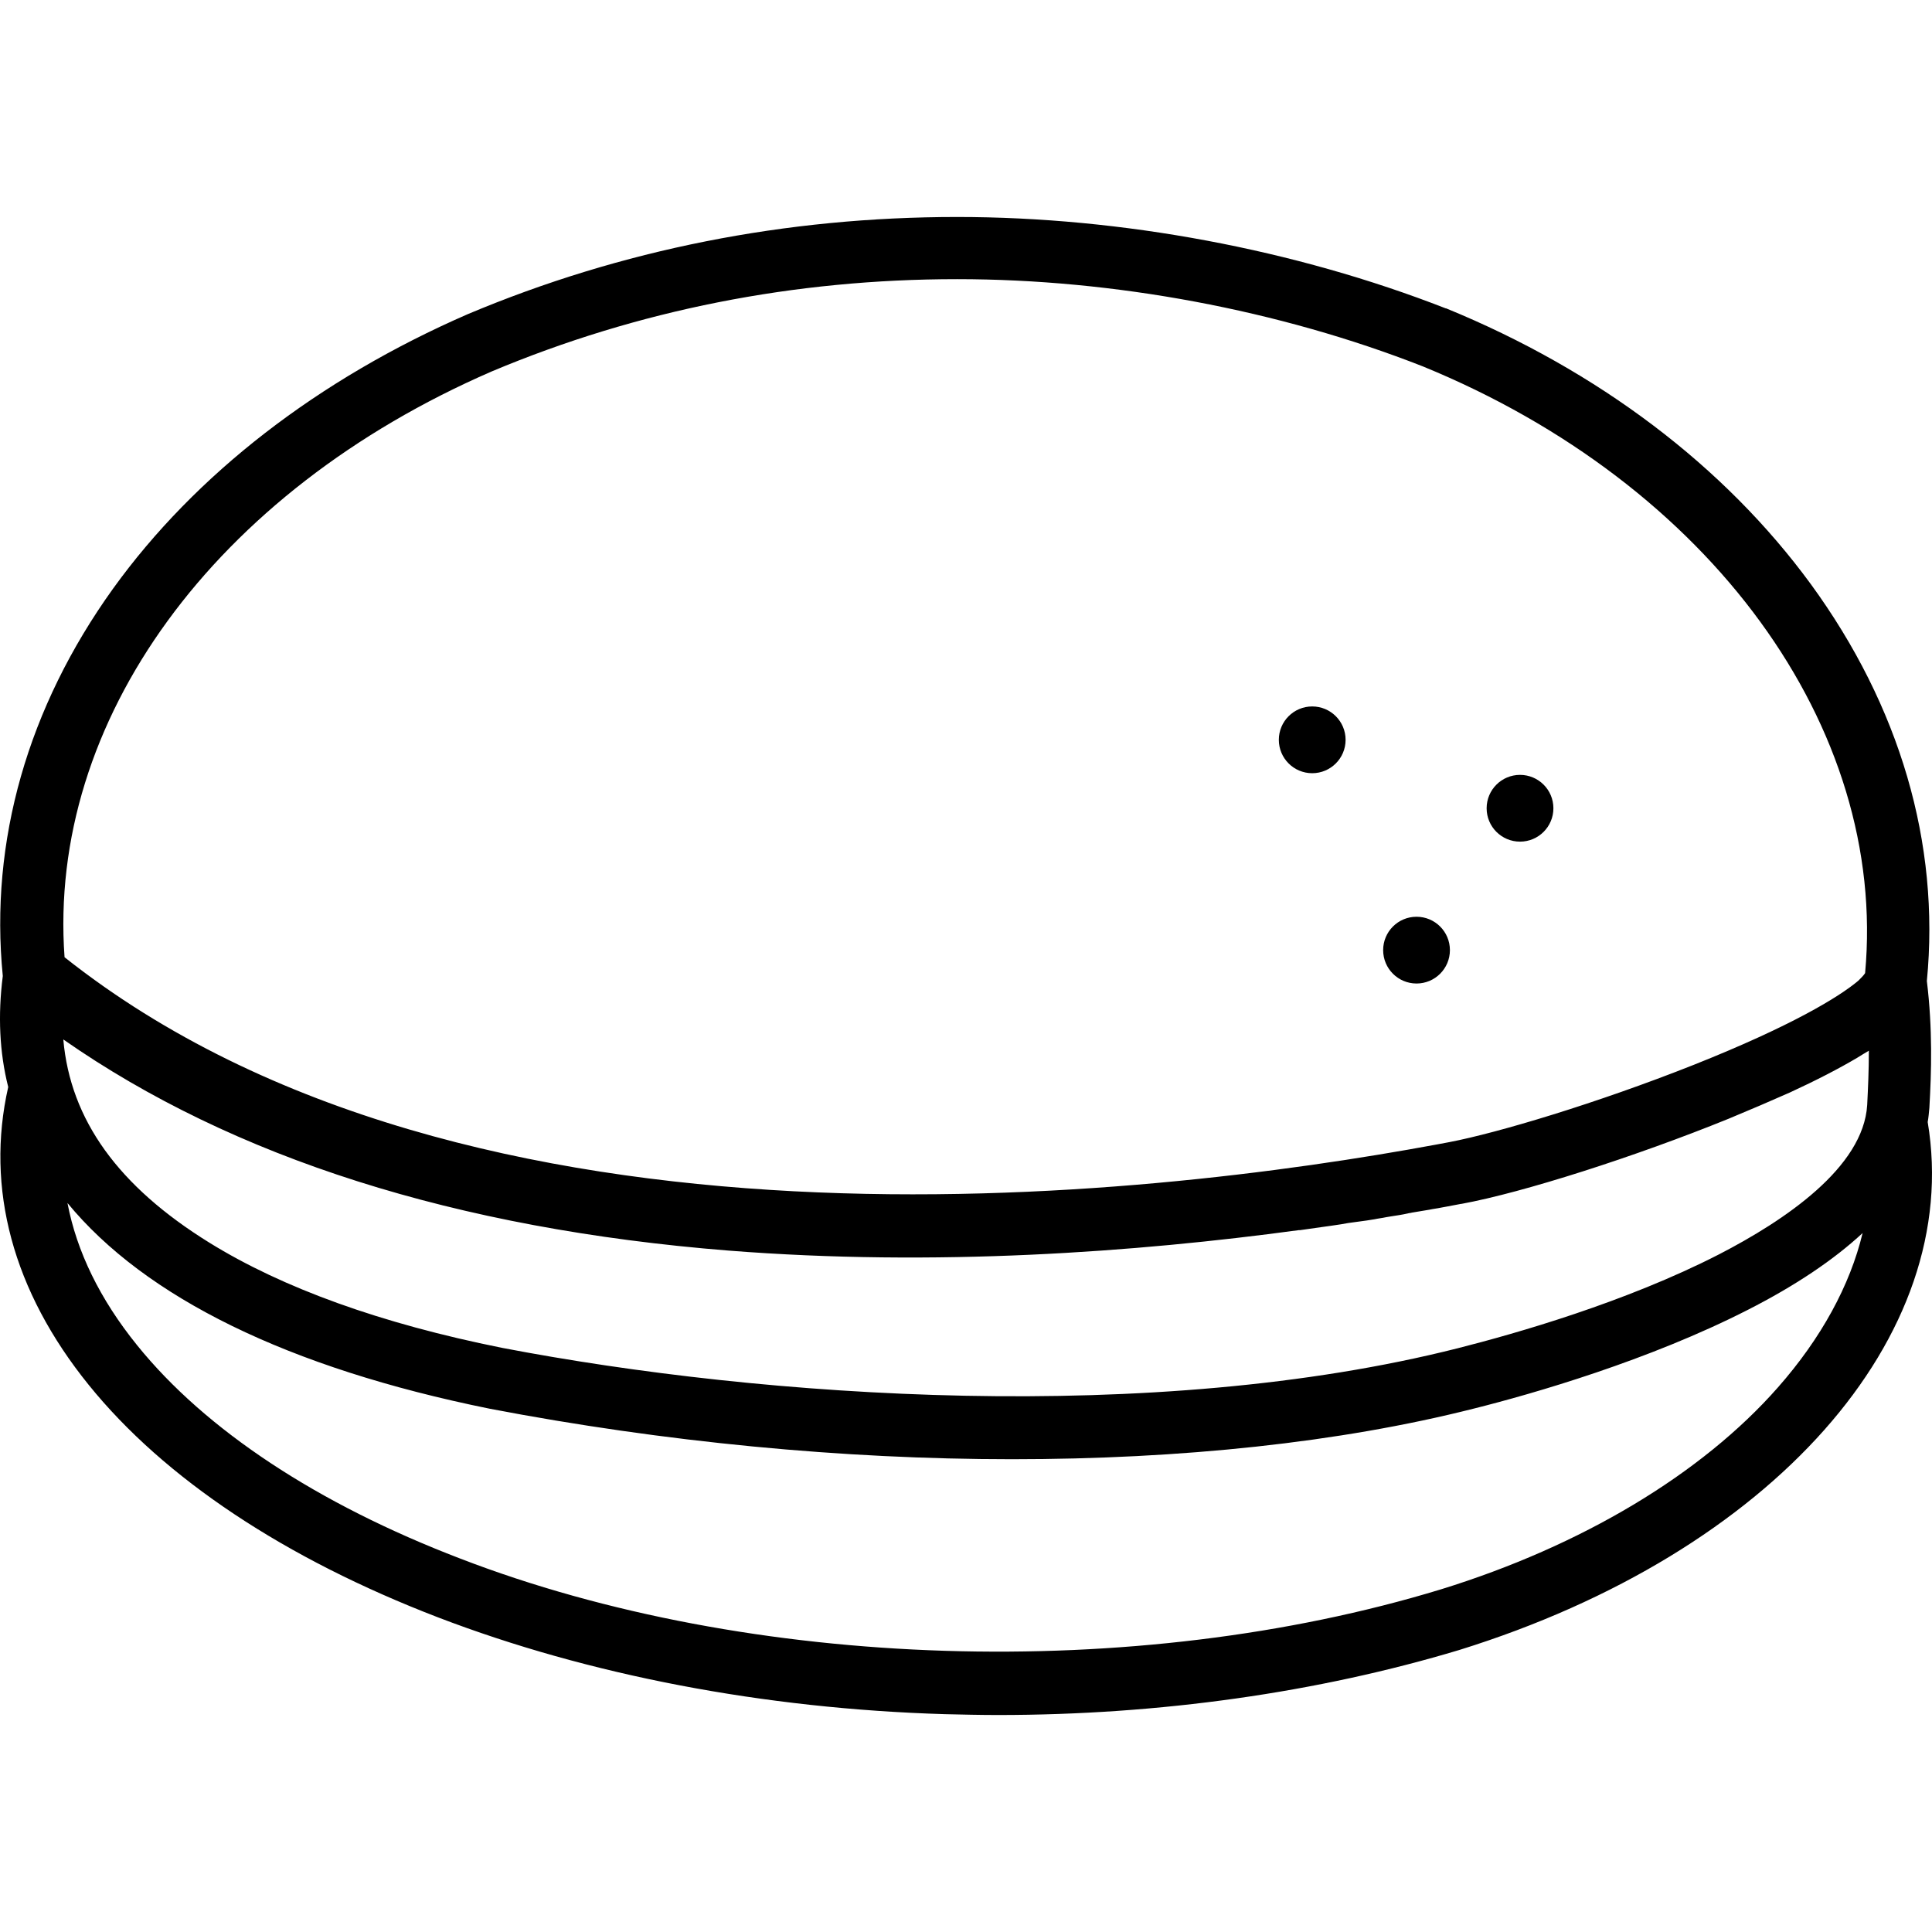
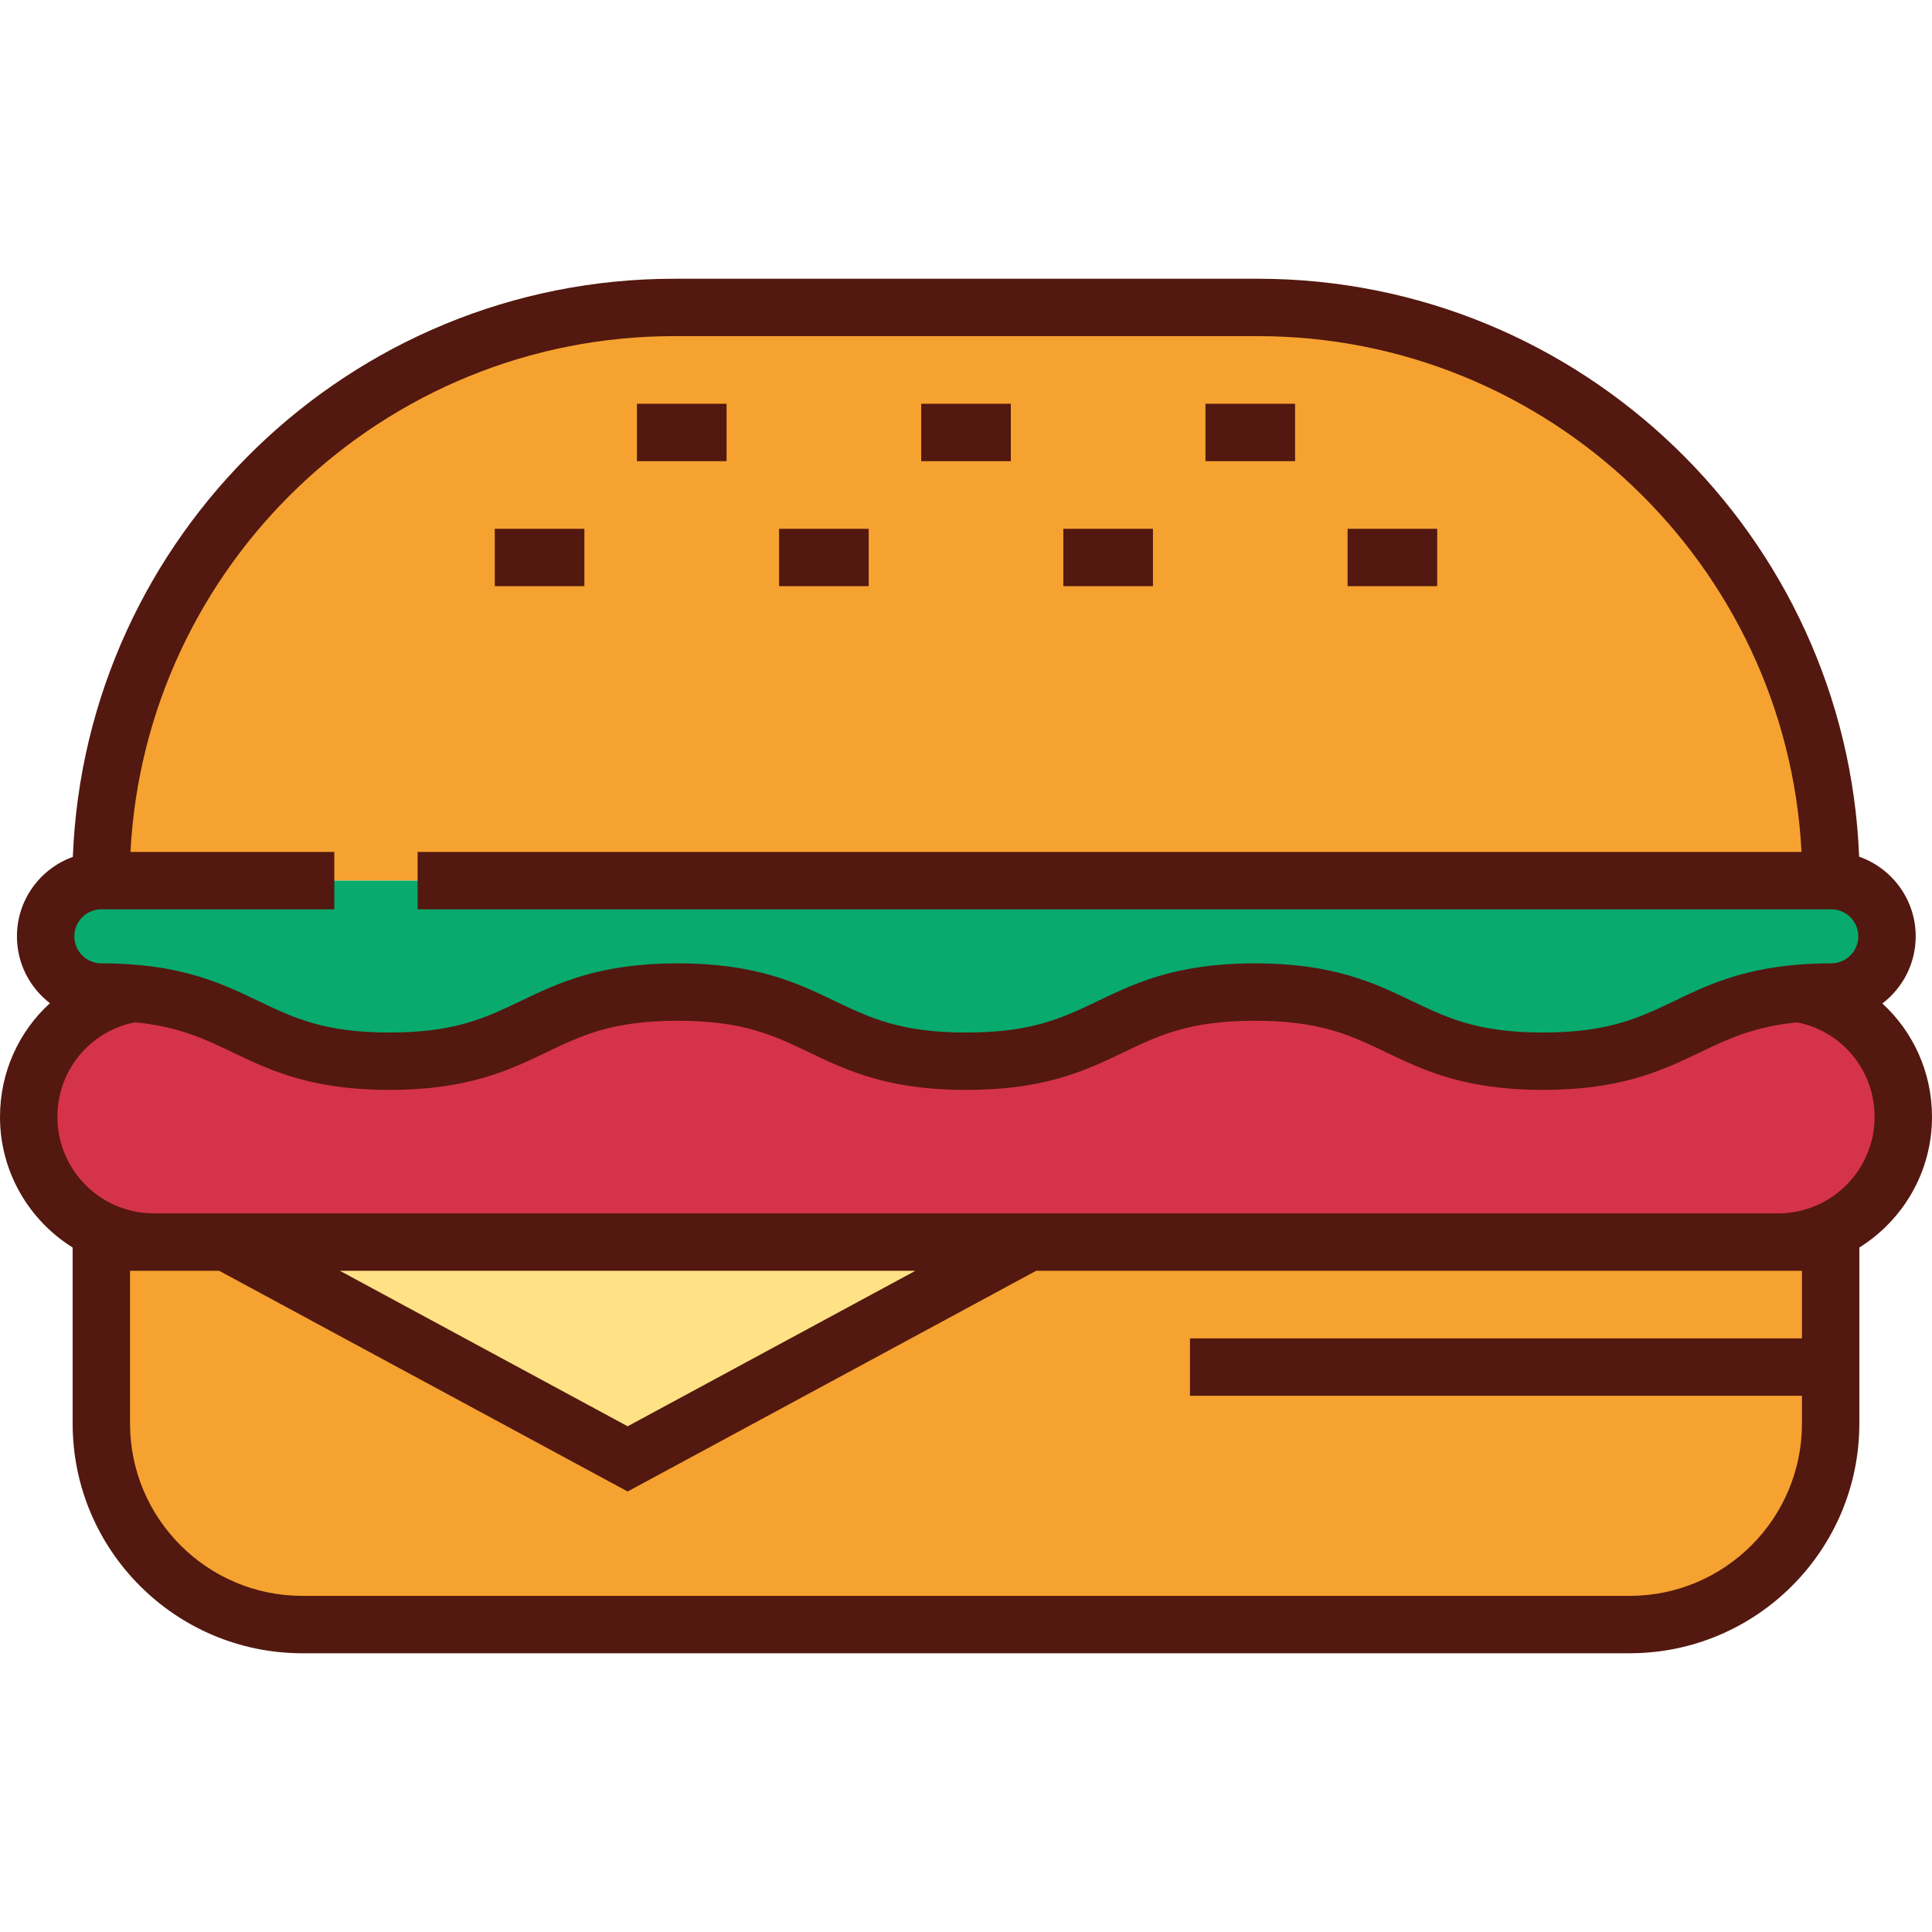
- <svg xmlns="http://www.w3.org/2000/svg" version="1.1" id="Layer_1" x="0px" y="0px" viewBox="0 0 463.001 463.001" style="enable-background:new 0 0 463.001 463.001;" xml:space="preserve">
-   <g transform="translate(0 -540.36)">
-     <g>
-       <g>
-         <circle cx="364.27" cy="734.058" r="8" />
-         <circle cx="339.47" cy="768.058" r="8" />
-         <circle cx="314.47" cy="717.658" r="8" />
-         <path d="M461.97,809.26c0.2-1.1,0.3-2.3,0.4-3.4c0.5-8.6,0.8-18.9-0.6-30.4c3.2-33-6.5-65.9-27.8-95.1     c-20.7-28.3-51-51.2-87.4-66.1h-0.1c-36.1-14.1-77.6-21.9-117.1-21.9c-41,0-80.5,7.8-117.3,23.3c-35.8,15.6-65.2,38.3-85,65.8     c-20.4,28.4-29.6,60.5-26.4,92.8c-1.2,9.4-0.8,18.3,1.3,26.6c-5.5,24.3,1.1,48.9,19.3,71.4c18.1,22.4,47,41.6,83.7,55.7     c36,13.8,78,21.9,121.5,23.2c4.3,0.1,8.5,0.2,12.7,0.2c38.8,0,76.7-5.4,110.6-15.6C424.67,912.46,470.57,860.66,461.97,809.26z      M117.87,629.36c35-14.7,72.5-22.1,111.5-22.1c37.6,0,77.2,7.4,111.6,20.9c68.9,28.2,111.4,86.5,106,145.4     c-0.3,0.5-0.8,1-1.6,1.8c-4.6,3.9-16.1,10.9-39.5,20.2c-23.2,9.2-47,16.3-58.5,18.5c-1.1,0.2-2.1,0.4-3.2,0.6     c-69.2,12.8-231.7,32-328.7-44.9C11.37,713.16,51.27,658.26,117.87,629.36z M426.07,872.86c-18.3,20.8-47.1,38-80.8,48.4     c-73.2,22.3-165.5,19.4-235-7.4c-34.2-13.1-61-30.8-77.4-51.1c-8.9-11-14.5-22.5-16.7-34.1c18.6,22.6,52.8,39.5,101.2,49.3     c41.8,8,84.7,12.1,125.1,12.1c40.6,0,78.6-4,110.6-12.1c14.4-3.6,42.1-11.6,65.8-23.7c11.4-5.8,20.6-12,27.5-18.4     C443.37,848.36,436.47,861.06,426.07,872.86z M447.47,805.16c-0.9,15-19.8,27.7-35.5,35.8c-22.4,11.5-48.8,19-62.6,22.5     c-72.7,18.4-166.1,12-229.1-0.1c-28.9-5.8-52.5-14.3-70.1-25.2c-21.8-13.5-33.3-29.4-35-48.7c40.7,28.4,94.2,45.4,159.4,50.6     c49.5,3.9,97.6,0.4,136.7-4.9c0.1,0,0.2,0,0.3,0c3.3-0.5,6.6-0.9,9.8-1.4c0.6-0.1,1.1-0.2,1.7-0.3c0.7-0.1,1.5-0.2,2.2-0.3     s1.5-0.2,2.2-0.3c0.6-0.1,1.3-0.2,1.9-0.3c0.9-0.2,1.9-0.3,2.8-0.5c0.4-0.1,0.8-0.1,1.2-0.2c1.3-0.2,2.7-0.4,4-0.7     c0.3-0.1,0.7-0.1,1-0.2c1-0.2,2-0.3,3-0.5c0.4-0.1,0.8-0.1,1.2-0.2c0.9-0.2,1.9-0.3,2.8-0.5c0.4-0.1,0.7-0.1,1.1-0.2     c1.2-0.2,2.5-0.5,3.7-0.7c0,0,0,0,0.1,0c14.7-2.7,41.6-11.3,64-20.4c5.3-2.2,10.2-4.3,14.7-6.3c6.3-2.9,11.7-5.7,16.1-8.3     c1-0.6,1.9-1.2,2.8-1.7C447.87,796.86,447.67,801.16,447.47,805.16z" />
-       </g>
-     </g>
+ <svg xmlns="http://www.w3.org/2000/svg" version="1.1" id="Layer_1" x="0px" y="0px" viewBox="0 0 512 512" style="enable-background:new 0 0 512 512;" xml:space="preserve">
+   <g>
+     <path style="fill:#F6A230;" d="M26.857,329.162v48.106c0,29.412,23.844,53.256,53.257,53.256h351.77   c29.413,0,53.257-23.844,53.257-53.256v-48.106H26.857z" />
+     <path style="fill:#F6A230;" d="M110.678,233.374h374.549c0-83.892-68.008-151.899-151.899-151.899H178.672   c-83.89,0-151.899,68.007-151.899,151.899h61.814" />
+   </g>
+   <polygon style="fill:#FFE285;" points="272.678,329.161 166.335,386.622 59.992,329.161 " />
+   <path style="fill:#08AA6E;" d="M88.589,233.374H26.857c-8.155,0-14.765,6.61-14.765,14.764c0,8.155,6.61,14.766,14.765,14.766  c38.188,0,38.188,18.331,76.376,18.331s38.187-18.331,76.376-18.331c38.19,0,38.19,18.331,76.38,18.331  c0.032,0,0.063-0.002,0.095-0.002s0.063,0.002,0.095,0.002c38.19,0,38.19-18.331,76.38-18.331c38.188,0,38.188,18.331,76.376,18.331  s38.187-18.331,76.376-18.331c8.155,0,14.765-6.611,14.765-14.766c0-8.154-6.61-14.764-14.765-14.764H256.084H110.678" />
+   <path style="fill:#D53349;" d="M476.614,263.268c-29.73,2.547-32.642,17.967-67.679,17.967c-38.187,0-38.187-18.331-76.376-18.331  c-38.189,0-38.189,18.331-76.38,18.331c-0.032,0-0.063-0.002-0.095-0.002s-0.063,0.002-0.095,0.002  c-38.189,0-38.189-18.331-76.38-18.331c-38.189,0-38.189,18.331-76.376,18.331c-35.081,0-37.957-15.459-67.794-17.976  c-15.782,2.551-27.836,16.233-27.836,32.736c0,18.318,14.85,33.168,33.168,33.168h430.456c18.318,0,33.168-14.85,33.168-33.168  C504.396,279.51,492.37,265.841,476.614,263.268z" />
+   <g>
+     <path style="fill:#53180F;" d="M512,295.995c0-11.839-4.998-22.577-13.156-30.061c5.364-4.09,8.835-10.543,8.835-17.795   c0-9.747-6.27-18.054-14.987-21.111c-3.344-85.019-73.54-153.157-159.364-153.157H178.672   c-85.843,0-156.051,68.168-159.368,153.215c-8.628,3.105-14.816,11.368-14.816,21.053c0,7.208,3.43,13.626,8.741,17.72   C5.027,273.344,0,284.112,0,295.995c0,14.588,7.705,27.402,19.253,34.609v46.665c0,33.559,27.302,60.86,60.861,60.86h351.77   c33.559,0,60.861-27.302,60.861-60.86v-46.665C504.295,323.396,512,310.582,512,295.995z M178.672,89.078h154.656   c77.014,0,140.131,60.645,144.096,136.691H110.678h-0.001v15.208h0.001h374.633c3.949,0,7.161,3.212,7.161,7.16   c0,3.949-3.212,7.162-7.161,7.162c-2.997,0-5.783,0.113-8.397,0.313l-0.008-0.002l-0.174,0.015   c-15.443,1.214-24.644,5.625-32.9,9.588c-9.409,4.516-17.534,8.416-34.896,8.416c-2.171,0-4.196-0.061-6.098-0.176   c-13.316-0.808-20.566-4.289-28.798-8.24c-9.681-4.647-20.655-9.915-41.479-9.915c-3.905,0-7.463,0.186-10.732,0.517   c-14.164,1.437-22.882,5.621-30.749,9.398c-2.277,1.093-4.48,2.148-6.757,3.123c-7.026,3.007-14.77,5.222-27.592,5.286   c-0.179,0.001-0.346,0.007-0.527,0.007l-0.119-0.002l-0.198,0.002c-0.481-0.001-0.928-0.015-1.395-0.021   c-0.583-0.008-1.18-0.009-1.743-0.026c-0.157-0.005-0.3-0.015-0.455-0.021c-6.855-0.239-12.18-1.14-16.769-2.456   c-5.364-1.539-9.739-3.639-14.434-5.892c-9.681-4.647-20.654-9.915-41.481-9.915c-20.825,0-31.798,5.267-41.479,9.915   c-8.233,3.951-15.483,7.432-28.798,8.24c-1.902,0.116-3.928,0.176-6.098,0.176c-17.363,0-25.489-3.9-34.896-8.416   c-8.274-3.971-17.497-8.393-33.001-9.595l-0.188-0.016l-0.007,0.001c-2.581-0.195-5.329-0.304-8.282-0.304   c-3.949,0-7.161-3.213-7.161-7.162c0-3.948,3.212-7.16,7.161-7.16h61.73h0.001v-15.208h-0.001H34.576   C38.541,149.725,101.657,89.078,178.672,89.078z M242.607,336.766l-76.272,41.214l-76.273-41.213h152.545V336.766z    M477.539,336.766v17.926H315.352V369.9h162.186v7.369c0,25.173-20.48,45.652-45.653,45.652H80.115   c-25.173,0-45.653-20.48-45.653-45.652v-40.503h6.31H58.07l108.265,58.499l108.264-58.499h196.629H477.539z M471.228,321.558   H302.744l0.002-0.001H40.733c-14.079-0.021-25.525-11.48-25.525-25.563c0-12.309,8.594-22.713,20.561-25.072   c11.62,1.125,18.598,4.471,25.974,8.008c9.075,4.352,19.286,9.245,37.663,9.846c1.238,0.041,2.512,0.062,3.826,0.062   c20.824,0,31.797-5.267,41.478-9.914c9.409-4.517,17.534-8.417,34.898-8.417c4.341,0,8.105,0.244,11.456,0.68   c1.676,0.218,3.247,0.485,4.737,0.792c0.744,0.154,1.469,0.318,2.175,0.493c6.353,1.565,11.24,3.911,16.532,6.452   c6.354,3.05,13.263,6.366,23.149,8.285c1.412,0.275,2.885,0.52,4.426,0.733c1.027,0.142,2.085,0.269,3.173,0.379   c3.269,0.332,6.827,0.517,10.732,0.517h0.191c4.555,0,8.64-0.252,12.342-0.695c12.695-1.517,20.899-5.272,28.227-8.783   c0.305-0.146,0.609-0.292,0.911-0.437c9.409-4.516,17.535-8.416,34.899-8.416c4.341,0,8.105,0.244,11.455,0.68   c1.675,0.218,3.247,0.485,4.737,0.792c0.744,0.154,1.469,0.318,2.175,0.493c6.353,1.565,11.239,3.911,16.531,6.452   c6.354,3.05,13.263,6.366,23.148,8.285c1.412,0.275,2.885,0.52,4.426,0.733c1.027,0.142,2.085,0.269,3.173,0.379   c3.269,0.332,6.826,0.517,10.731,0.517c1.302,0,2.564-0.02,3.791-0.061c18.4-0.595,28.616-5.494,37.698-9.848   c7.353-3.525,14.308-6.86,25.858-7.996c11.938,2.378,20.51,12.776,20.51,25.06C496.792,310.09,485.324,321.558,471.228,321.558z" />
+     <rect x="168.799" y="107.004" style="fill:#53180F;" width="23.749" height="15.208" />
+     <rect x="206.464" y="140.137" style="fill:#53180F;" width="23.749" height="15.208" />
+     <rect x="131.123" y="140.137" style="fill:#53180F;" width="23.749" height="15.208" />
+     <rect x="357.125" y="140.137" style="fill:#53180F;" width="23.749" height="15.208" />
+     <rect x="281.794" y="140.137" style="fill:#53180F;" width="23.749" height="15.208" />
+     <rect x="244.129" y="107.004" style="fill:#53180F;" width="23.75" height="15.208" />
+     <rect x="319.459" y="107.004" style="fill:#53180F;" width="23.749" height="15.208" />
  </g>
  <g>
</g>
  <g>
</g>
  <g>
</g>
  <g>
</g>
  <g>
</g>
  <g>
</g>
  <g>
</g>
  <g>
</g>
  <g>
</g>
  <g>
</g>
  <g>
</g>
  <g>
</g>
  <g>
</g>
  <g>
</g>
  <g>
</g>
</svg>
